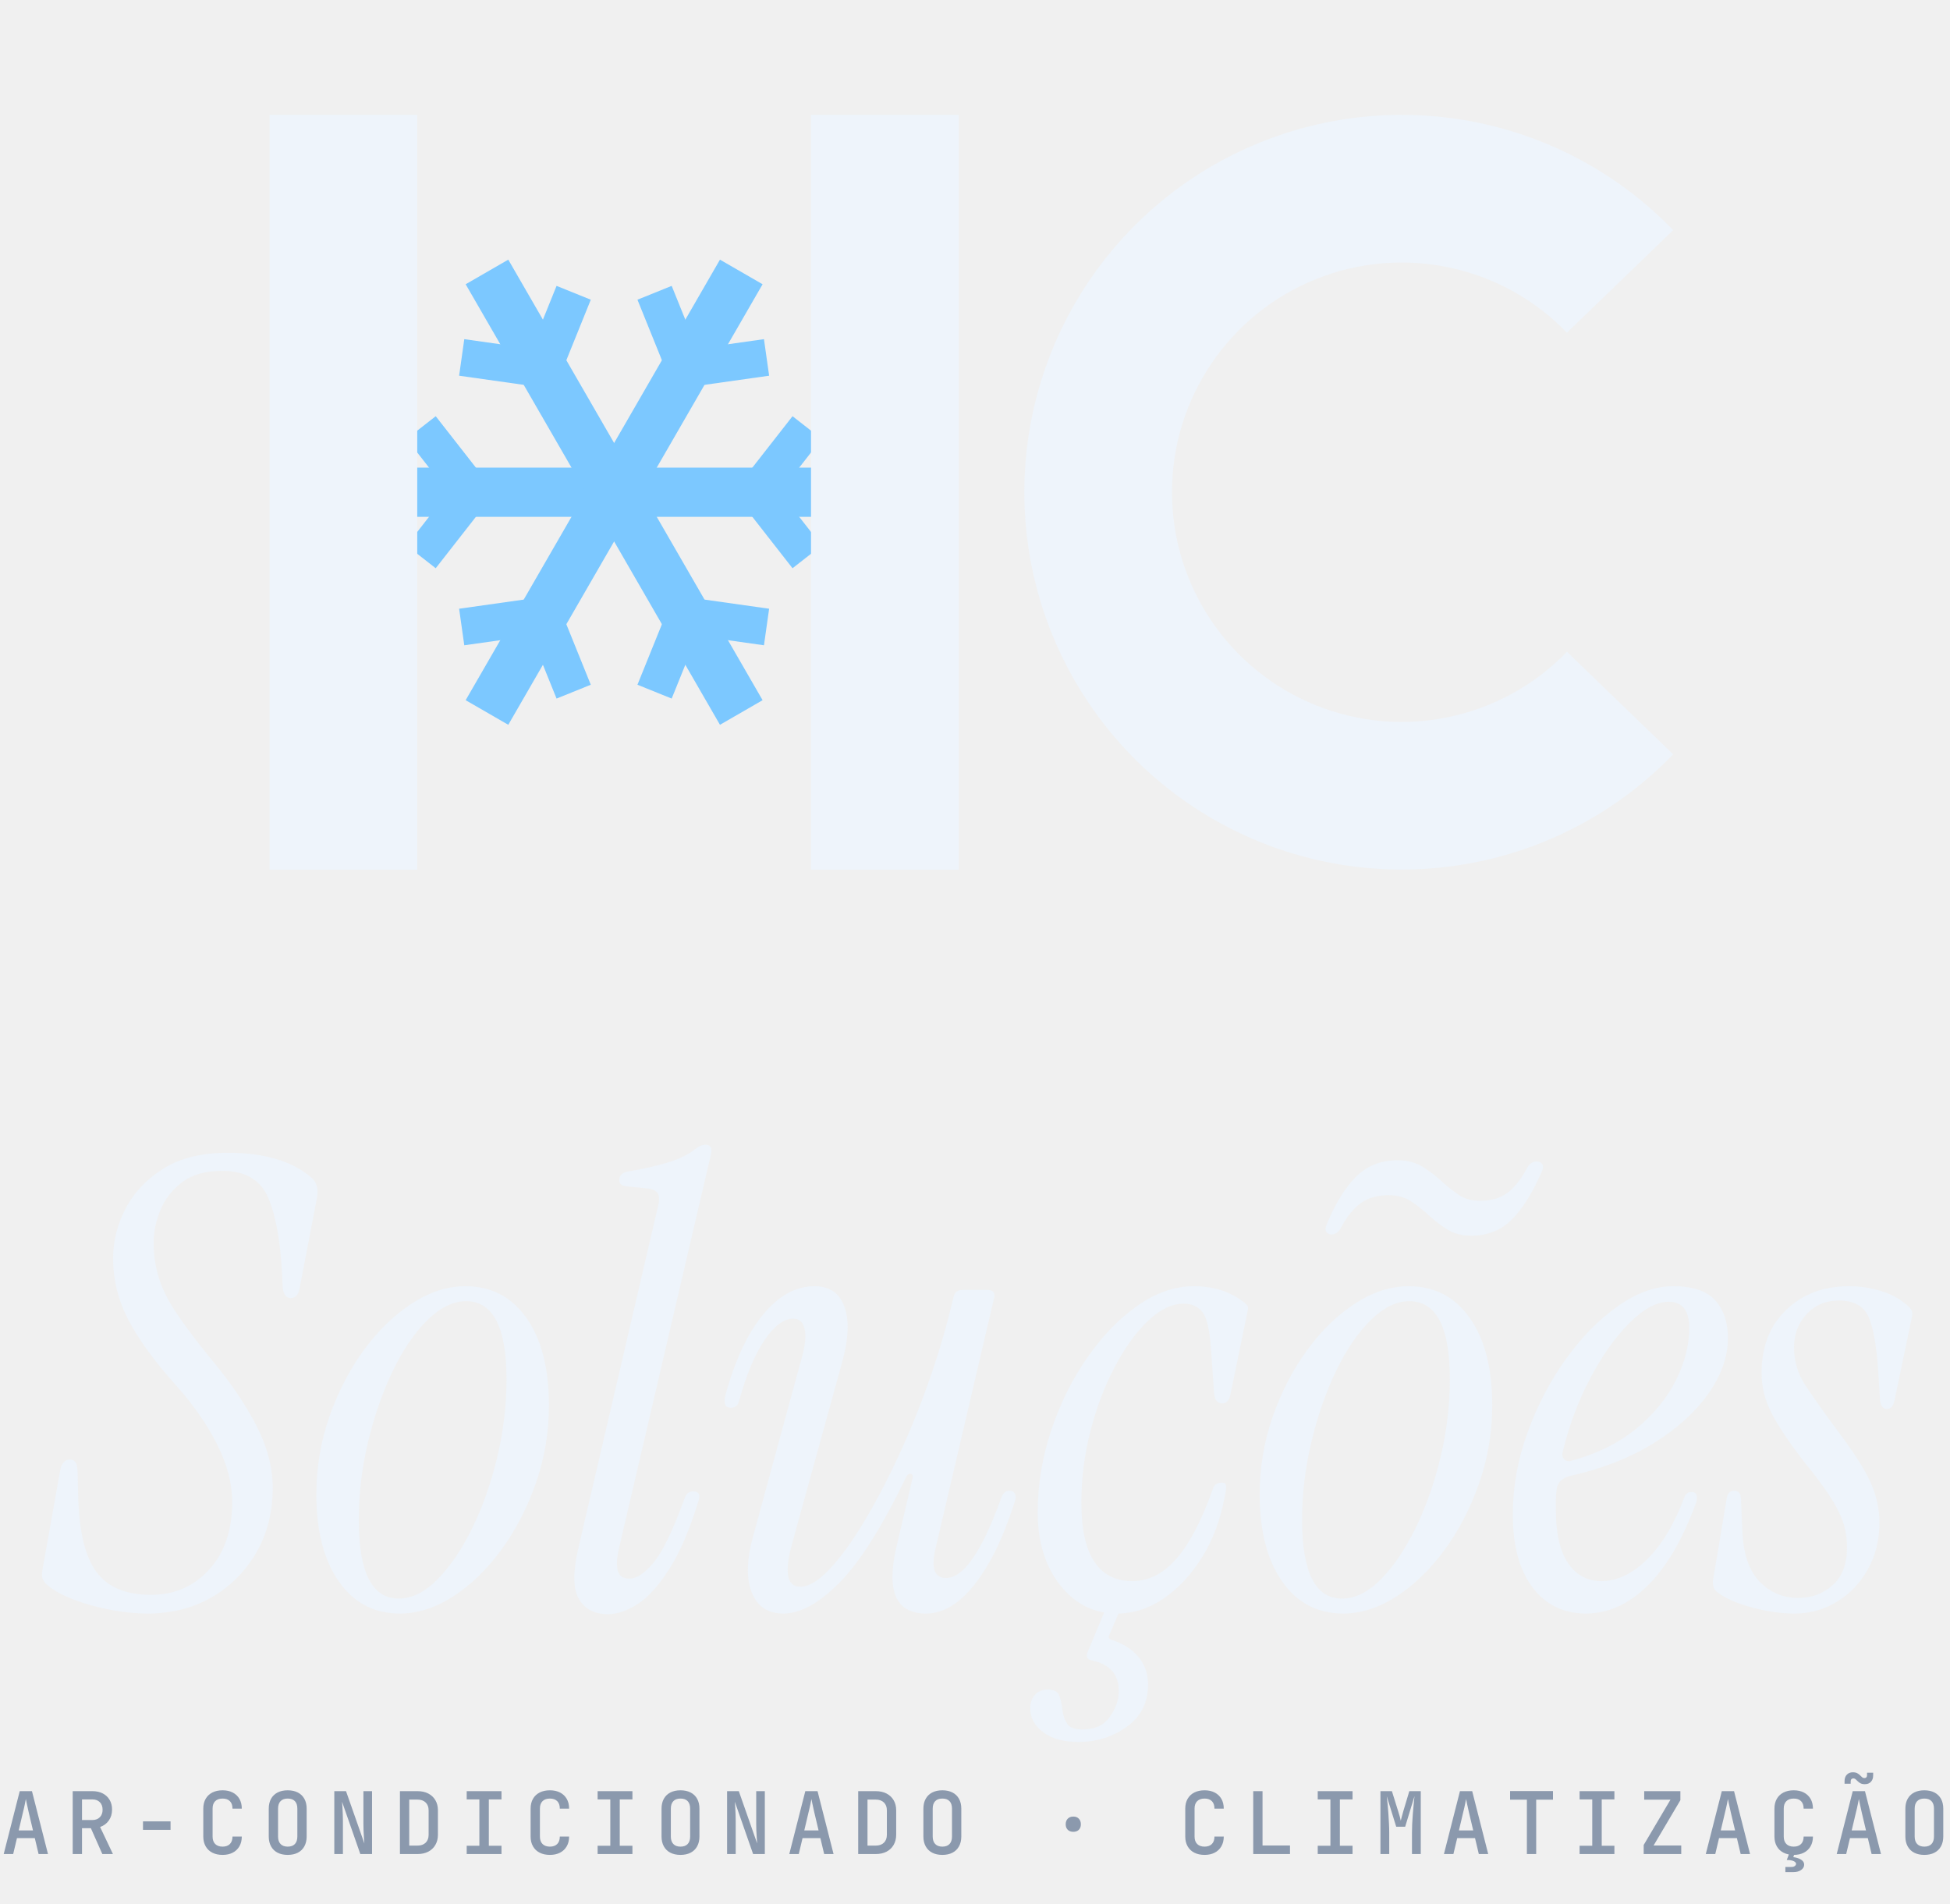
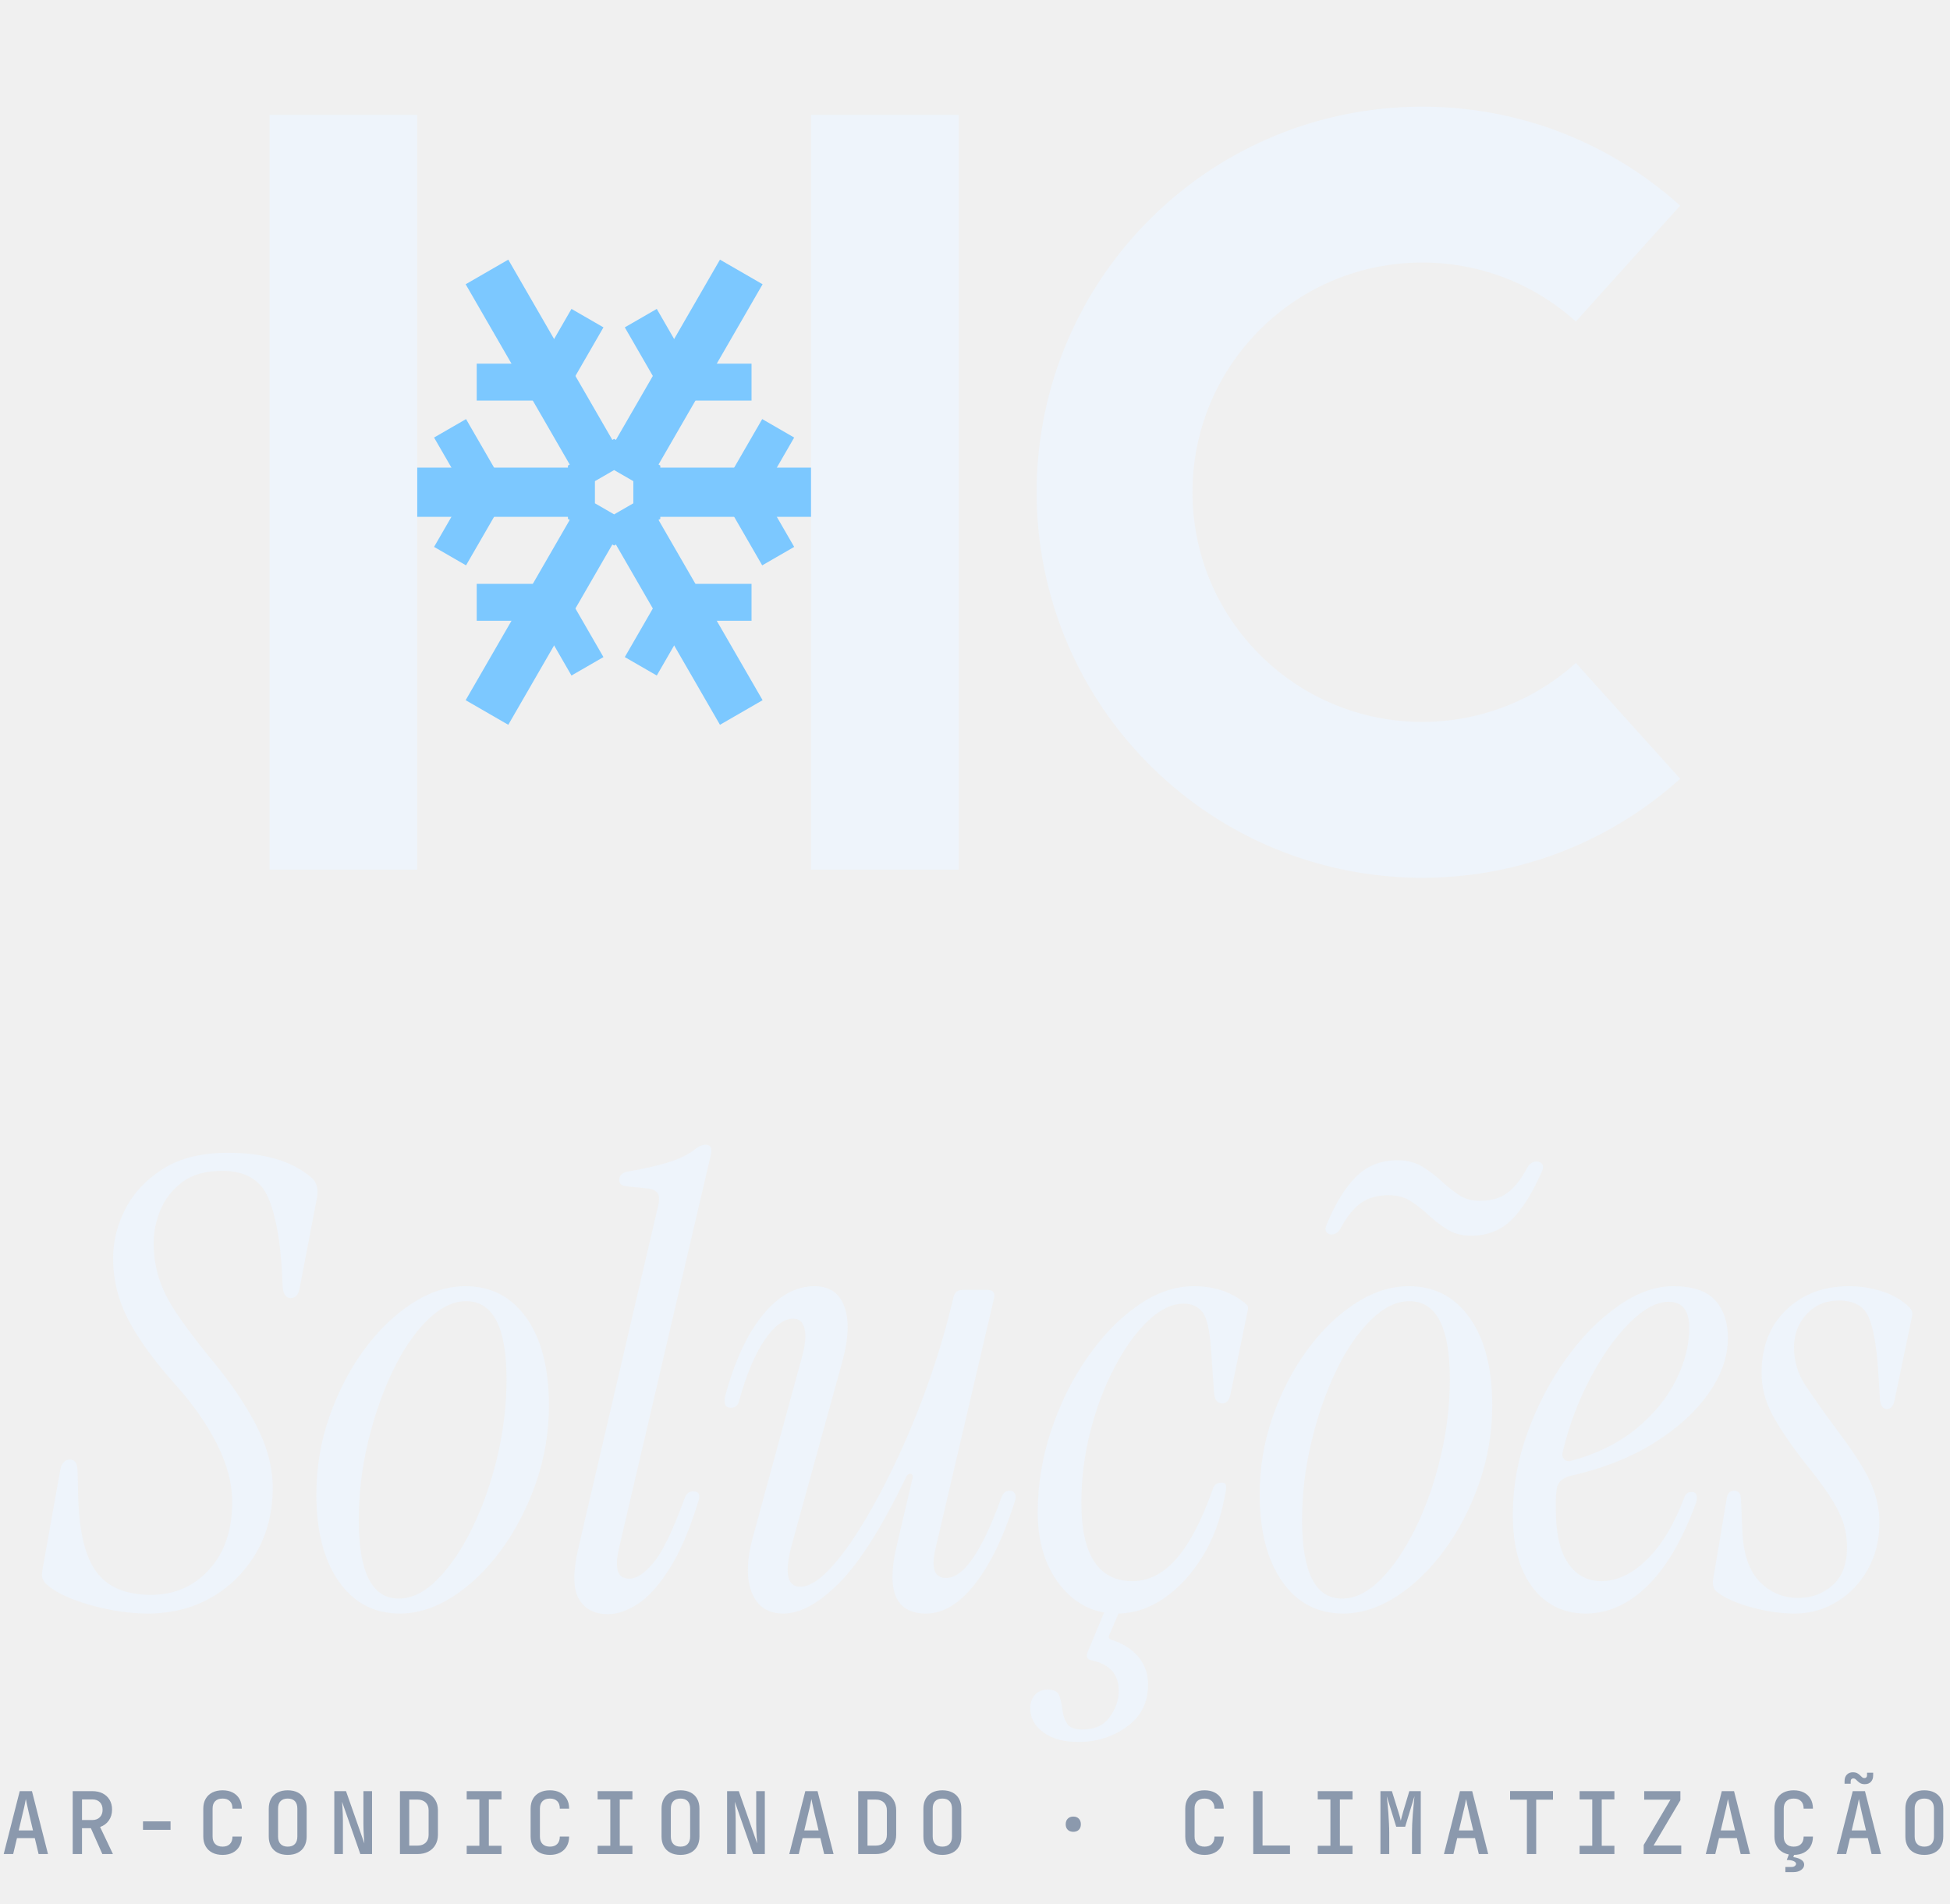
<svg xmlns="http://www.w3.org/2000/svg" viewBox="0 0 237.7 232">
  <g transform="translate(32.86 0)">
-     <path d="M42.00 60.00L73.00 60.00" stroke="#7cc8ff" stroke-width="6" stroke-linecap="butt" fill="none" />
-     <path d="M59.36 60.00L65.52 52.12" stroke="#7cc8ff" stroke-width="4.5" stroke-linecap="butt" fill="none" />
-     <path d="M59.36 60.00L65.52 67.88" stroke="#7cc8ff" stroke-width="4.5" stroke-linecap="butt" fill="none" />
-     <path d="M42.00 60.00L57.50 86.85" stroke="#7cc8ff" stroke-width="6" stroke-linecap="butt" fill="none" />
-     <path d="M50.68 75.03L60.58 76.43" stroke="#7cc8ff" stroke-width="4.5" stroke-linecap="butt" fill="none" />
-     <path d="M50.68 75.03L46.93 84.31" stroke="#7cc8ff" stroke-width="4.5" stroke-linecap="butt" fill="none" />
-     <path d="M42.00 60.00L26.50 86.85" stroke="#7cc8ff" stroke-width="6" stroke-linecap="butt" fill="none" />
-     <path d="M33.32 75.03L37.07 84.31" stroke="#7cc8ff" stroke-width="4.5" stroke-linecap="butt" fill="none" />
-     <path d="M33.32 75.03L23.42 76.43" stroke="#7cc8ff" stroke-width="4.5" stroke-linecap="butt" fill="none" />
-     <path d="M42.00 60.00L11.00 60.00" stroke="#7cc8ff" stroke-width="6" stroke-linecap="butt" fill="none" />
-     <path d="M24.64 60.00L18.48 67.88" stroke="#7cc8ff" stroke-width="4.5" stroke-linecap="butt" fill="none" />
-     <path d="M24.64 60.00L18.48 52.12" stroke="#7cc8ff" stroke-width="4.5" stroke-linecap="butt" fill="none" />
-     <path d="M42.00 60.00L26.50 33.15" stroke="#7cc8ff" stroke-width="6" stroke-linecap="butt" fill="none" />
-     <path d="M33.32 44.97L23.42 43.57" stroke="#7cc8ff" stroke-width="4.5" stroke-linecap="butt" fill="none" />
-     <path d="M33.32 44.97L37.07 35.69" stroke="#7cc8ff" stroke-width="4.5" stroke-linecap="butt" fill="none" />
-     <path d="M42.00 60.00L57.50 33.15" stroke="#7cc8ff" stroke-width="6" stroke-linecap="butt" fill="none" />
-     <path d="M50.68 44.97L46.93 35.69" stroke="#7cc8ff" stroke-width="4.5" stroke-linecap="butt" fill="none" />
-     <path d="M50.68 44.97L60.58 43.57" stroke="#7cc8ff" stroke-width="4.5" stroke-linecap="butt" fill="none" />
+     <mask id="hc834615" maskUnits="userSpaceOnUse" x="0" y="0" width="172" height="120">
+       <rect width="172" height="120" fill="#fff" />
+       <polygon points="44.34,61.35 42.00,62.70 39.66,61.35 39.66,58.65 42.00,57.30 44.34,58.65" fill="#000" />
+     </mask>
+     <g mask="url(#hc834615)">
+       <path d="M42.00 60.00L73.00 60.00" stroke="#7cc8ff" stroke-width="6" fill="none" />
+       <path d="M57.50 60.00L62.00 52.21" stroke="#7cc8ff" stroke-width="4.5" fill="none" />
+       <path d="M57.50 60.00L62.00 67.79" stroke="#7cc8ff" stroke-width="4.5" fill="none" />
+       <path d="M42.00 60.00L57.50 86.85" stroke="#7cc8ff" stroke-width="6" fill="none" />
+       <path d="M49.75 73.42L58.75 73.42" stroke="#7cc8ff" stroke-width="4.5" fill="none" />
+       <path d="M49.75 73.42L45.25 81.22" stroke="#7cc8ff" stroke-width="4.5" fill="none" />
+       <path d="M42.00 60.00L26.50 86.85" stroke="#7cc8ff" stroke-width="6" fill="none" />
+       <path d="M34.25 73.42L38.75 81.22" stroke="#7cc8ff" stroke-width="4.5" fill="none" />
+       <path d="M34.25 73.42L25.25 73.42" stroke="#7cc8ff" stroke-width="4.5" fill="none" />
+       <path d="M42.00 60.00L11.00 60.00" stroke="#7cc8ff" stroke-width="6" fill="none" />
+       <path d="M26.50 60.00L22.00 67.79" stroke="#7cc8ff" stroke-width="4.5" fill="none" />
+       <path d="M26.50 60.00L22.00 52.21" stroke="#7cc8ff" stroke-width="4.5" fill="none" />
+       <path d="M42.00 60.00L26.50 33.15" stroke="#7cc8ff" stroke-width="6" fill="none" />
+       <path d="M34.25 46.58L25.25 46.58" stroke="#7cc8ff" stroke-width="4.5" fill="none" />
+       <path d="M34.25 46.58L38.75 38.78" stroke="#7cc8ff" stroke-width="4.5" fill="none" />
+       <path d="M42.00 60.00L57.50 33.15" stroke="#7cc8ff" stroke-width="6" fill="none" />
+       <path d="M49.75 46.58L45.25 38.78" stroke="#7cc8ff" stroke-width="4.5" fill="none" />
+       <path d="M49.75 46.58L58.75 46.58" stroke="#7cc8ff" stroke-width="4.5" fill="none" />
+       <polygon points="47.63,63.25 42.00,66.50 36.37,63.25 36.37,56.75 42.00,53.50 47.63,56.75" fill="#7cc8ff" />
+     </g>
    <rect x="0" y="14" width="18" height="92" fill="#eef4fb" />
    <rect x="66" y="14" width="18" height="92" fill="#eef4fb" />
-     <path d="M164.62 34.30A37 37 0 1 0 164.62 85.70" fill="none" stroke="#eef4fb" stroke-width="18" />
+     <path d="M165.59 32.13A37.5 37.5 0 1 0 165.59 87.87" fill="none" stroke="#eef4fb" stroke-width="19" />
  </g>
  <g transform="translate(4.82 196)">
    <path d="M13.148 0.684Q11.02 0.684 8.626 0.228Q6.232 -0.228 4.142 -1.026Q2.052 -1.824 0.836 -2.888Q0.456 -3.268 0.342 -3.648Q0.228 -4.028 0.38 -4.788L2.508 -16.72Q2.736 -18.088 3.724 -18.088Q4.636 -18.088 4.636 -16.568L4.712 -13.604Q4.864 -7.22 6.916 -4.408Q8.968 -1.596 13.604 -1.596Q17.86 -1.596 20.672 -4.674Q23.484 -7.752 23.484 -12.92Q23.484 -16.264 21.66 -19.912Q19.836 -23.56 16.568 -27.208Q12.692 -31.54 10.83 -35.112Q8.968 -38.684 8.968 -42.636Q8.968 -45.752 10.488 -48.678Q12.008 -51.604 15.086 -53.542Q18.164 -55.48 22.952 -55.48Q29.564 -55.48 33.06 -52.516Q34.124 -51.68 33.82 -50.008L31.692 -38.912Q31.464 -37.772 30.628 -37.772Q29.792 -37.772 29.64 -39.064L29.564 -40.66Q29.26 -46.816 27.854 -50.046Q26.448 -53.276 22.268 -53.276Q19.228 -53.276 17.404 -51.908Q15.58 -50.54 14.744 -48.526Q13.908 -46.512 13.908 -44.536Q13.908 -42.332 14.516 -40.318Q15.124 -38.304 16.606 -36.062Q18.088 -33.82 20.672 -30.628Q24.32 -26.296 26.372 -22.344Q28.424 -18.392 28.424 -14.668Q28.424 -10.184 26.41 -6.726Q24.396 -3.268 20.976 -1.292Q17.556 0.684 13.148 0.684ZM43.928 0.684Q39.216 0.684 36.48 -3.23Q33.744 -7.144 33.744 -13.832Q33.744 -18.772 35.34 -23.332Q36.936 -27.892 39.558 -31.464Q42.18 -35.036 45.41 -37.126Q48.64 -39.216 51.908 -39.216Q56.62 -39.216 59.356 -35.34Q62.092 -31.464 62.092 -24.7Q62.092 -19.76 60.496 -15.2Q58.9 -10.64 56.278 -7.068Q53.656 -3.496 50.426 -1.406Q47.196 0.684 43.928 0.684ZM43.776 -1.14Q46.208 -1.14 48.526 -3.496Q50.844 -5.852 52.744 -9.728Q54.644 -13.604 55.784 -18.354Q56.924 -23.104 56.924 -27.892Q56.924 -37.392 51.984 -37.392Q49.628 -37.392 47.272 -35.074Q44.916 -32.756 43.054 -28.88Q41.192 -25.004 40.052 -20.254Q38.912 -15.504 38.912 -10.716Q38.912 -1.14 43.776 -1.14ZM69.312 0.76Q66.804 0.76 65.74 -1.102Q64.676 -2.964 65.664 -7.22L75.316 -48.64Q75.696 -50.008 75.354 -50.54Q75.012 -51.072 73.948 -51.148L71.668 -51.376Q70.528 -51.452 70.68 -52.364Q70.832 -53.048 71.744 -53.2Q74.48 -53.656 76.608 -54.302Q78.736 -54.948 80.028 -56.012Q80.636 -56.468 81.168 -56.468Q82.08 -56.468 81.852 -55.328L70.604 -7.144Q70.224 -5.472 70.49 -4.522Q70.756 -3.572 71.896 -3.572Q73.264 -3.572 74.898 -5.586Q76.532 -7.6 78.584 -13.224Q78.888 -14.212 79.648 -14.212Q80.788 -14.212 80.256 -12.844Q78.66 -7.676 76.722 -4.674Q74.784 -1.672 72.884 -0.456Q70.984 0.76 69.312 0.76ZM90.668 0.684Q87.856 0.684 86.83 -1.862Q85.804 -4.408 86.944 -8.588L92.948 -30.628Q93.556 -32.832 93.252 -34.048Q92.948 -35.264 91.884 -35.264Q90.136 -35.264 88.35 -32.604Q86.564 -29.944 85.272 -25.232Q85.044 -24.396 84.284 -24.396Q83.22 -24.396 83.6 -25.916Q85.348 -32.3 88.198 -35.758Q91.048 -39.216 94.468 -39.216Q97.204 -39.216 98.116 -36.708Q99.028 -34.2 97.812 -29.868L91.732 -7.828Q90.288 -2.584 92.72 -2.584Q94.24 -2.584 96.216 -4.636Q98.192 -6.688 100.358 -10.26Q102.524 -13.832 104.652 -18.392Q106.78 -22.952 108.528 -27.968Q110.276 -32.984 111.416 -37.924Q111.644 -38.76 112.48 -38.76H115.52Q116.584 -38.76 116.356 -37.772L109.212 -7.22Q108.376 -3.648 110.504 -3.648Q113.696 -3.648 117.192 -13.3Q117.496 -14.288 118.256 -14.288Q118.712 -14.288 118.902 -13.908Q119.092 -13.528 118.864 -12.92Q116.812 -6.46 114.0 -2.888Q111.188 0.684 108.072 0.684Q102.6 0.684 104.424 -7.296L106.4 -15.732Q106.552 -16.264 106.21 -16.34Q105.868 -16.416 105.64 -15.96Q101.232 -6.84 97.508 -3.078Q93.784 0.684 90.668 0.684ZM131.328 0.684Q127.148 0.684 124.412 -2.774Q121.676 -6.232 121.676 -11.628Q121.676 -16.72 123.31 -21.622Q124.944 -26.524 127.718 -30.514Q130.492 -34.504 133.874 -36.86Q137.256 -39.216 140.676 -39.216Q144.324 -39.216 146.832 -37.24Q147.212 -36.936 147.288 -36.746Q147.364 -36.556 147.212 -35.948L145.16 -25.992Q144.932 -24.928 144.172 -24.928Q143.336 -24.928 143.184 -26.068L142.804 -31.464Q142.576 -34.96 141.778 -36.024Q140.98 -37.088 139.46 -37.088Q137.332 -37.088 135.128 -34.998Q132.924 -32.908 131.062 -29.374Q129.2 -25.84 128.098 -21.546Q126.996 -17.252 126.996 -12.844Q126.996 -3.268 133.228 -3.268Q136.192 -3.268 138.586 -6.004Q140.98 -8.74 143.032 -14.516Q143.26 -15.276 144.096 -15.276Q144.552 -15.276 144.628 -14.934Q144.704 -14.592 144.476 -13.604Q143.716 -9.424 141.74 -6.232Q139.764 -3.04 137.066 -1.178Q134.368 0.684 131.328 0.684ZM132.24 -0.988 130.416 3.268Q130.188 3.724 130.644 3.876Q132.772 4.56 133.95 5.966Q135.128 7.372 135.128 9.348Q135.128 12.616 132.544 14.478Q129.96 16.34 126.616 16.34Q123.956 16.34 122.36 15.162Q120.764 13.984 120.764 12.236Q120.764 11.248 121.334 10.602Q121.904 9.956 122.892 9.956Q124.032 9.956 124.298 10.678Q124.564 11.4 124.678 12.388Q124.792 13.376 125.248 14.098Q125.704 14.82 127.148 14.82Q129.352 14.82 130.454 13.3Q131.556 11.78 131.556 10.108Q131.556 7.068 128.212 6.384Q127.452 6.232 127.756 5.396L130.416 -0.988ZM158.916 0.684Q154.204 0.684 151.468 -3.23Q148.732 -7.144 148.732 -13.832Q148.732 -18.772 150.328 -23.332Q151.924 -27.892 154.546 -31.464Q157.168 -35.036 160.398 -37.126Q163.628 -39.216 166.896 -39.216Q171.608 -39.216 174.344 -35.34Q177.08 -31.464 177.08 -24.7Q177.08 -19.76 175.484 -15.2Q173.888 -10.64 171.266 -7.068Q168.644 -3.496 165.414 -1.406Q162.184 0.684 158.916 0.684ZM158.764 -1.14Q161.196 -1.14 163.514 -3.496Q165.832 -5.852 167.732 -9.728Q169.632 -13.604 170.772 -18.354Q171.912 -23.104 171.912 -27.892Q171.912 -37.392 166.972 -37.392Q164.616 -37.392 162.26 -35.074Q159.904 -32.756 158.042 -28.88Q156.18 -25.004 155.04 -20.254Q153.9 -15.504 153.9 -10.716Q153.9 -1.14 158.764 -1.14ZM174.496 -45.372Q172.824 -45.372 171.608 -46.132Q170.392 -46.892 169.366 -47.842Q168.34 -48.792 167.2 -49.552Q166.06 -50.312 164.464 -50.312Q162.412 -50.312 161.082 -49.362Q159.752 -48.412 158.688 -46.436Q158.232 -45.524 157.472 -45.524Q157.092 -45.524 156.864 -45.828Q156.636 -46.132 156.864 -46.664Q158.46 -50.54 160.474 -52.554Q162.488 -54.568 165.528 -54.568Q167.276 -54.568 168.53 -53.808Q169.784 -53.048 170.81 -52.098Q171.836 -51.148 172.938 -50.388Q174.04 -49.628 175.56 -49.628Q177.612 -49.628 178.904 -50.578Q180.196 -51.528 181.26 -53.504Q181.716 -54.416 182.476 -54.416Q182.932 -54.416 183.16 -54.112Q183.388 -53.808 183.16 -53.276Q181.488 -49.4 179.512 -47.386Q177.536 -45.372 174.496 -45.372ZM188.48 0.684Q184.452 0.684 182.02 -2.47Q179.588 -5.624 179.588 -11.4Q179.588 -16.416 181.374 -21.356Q183.16 -26.296 186.048 -30.324Q188.936 -34.352 192.394 -36.784Q195.852 -39.216 199.12 -39.216Q202.692 -39.216 204.25 -37.506Q205.808 -35.796 205.808 -32.908Q205.808 -29.488 203.414 -26.106Q201.02 -22.724 196.726 -20.064Q192.432 -17.404 186.656 -16.112Q184.984 -15.732 184.908 -14.212Q184.832 -13.68 184.832 -13.11Q184.832 -12.54 184.832 -12.008Q184.832 -7.676 186.314 -5.472Q187.796 -3.268 190.38 -3.268Q193.268 -3.268 195.966 -5.928Q198.664 -8.588 200.488 -13.452Q200.716 -14.136 201.4 -14.136Q201.856 -14.136 201.97 -13.756Q202.084 -13.376 201.932 -12.844Q199.5 -6.156 196.042 -2.736Q192.584 0.684 188.48 0.684ZM185.668 -19.0Q185.516 -18.468 185.858 -18.126Q186.2 -17.784 186.732 -17.936Q191.444 -19.228 194.636 -21.85Q197.828 -24.472 199.462 -27.74Q201.096 -31.008 201.096 -34.124Q201.096 -37.316 198.588 -37.316Q196.384 -37.316 193.8 -34.732Q191.216 -32.148 189.012 -27.968Q186.808 -23.788 185.668 -19.0ZM213.94 0.684Q211.432 0.684 208.658 -0.076Q205.884 -0.836 204.44 -1.976Q203.908 -2.432 203.984 -3.344L205.656 -13.3Q205.808 -14.288 206.568 -14.288Q207.404 -14.288 207.404 -13.224L207.556 -9.576Q207.708 -5.244 209.646 -3.23Q211.584 -1.216 214.396 -1.216Q216.828 -1.216 218.576 -2.774Q220.324 -4.332 220.324 -7.372Q220.324 -9.12 219.792 -10.602Q219.26 -12.084 218.12 -13.794Q216.98 -15.504 215.004 -17.936Q212.42 -21.28 211.166 -23.674Q209.912 -26.068 209.912 -28.652Q209.912 -33.44 212.914 -36.328Q215.916 -39.216 220.552 -39.216Q222.604 -39.216 224.542 -38.608Q226.48 -38.0 227.772 -36.784Q228.456 -36.252 228.228 -35.416L226.1 -25.232Q225.872 -24.244 225.188 -24.244Q224.504 -24.244 224.352 -25.308L224.124 -28.956Q223.82 -33.516 222.946 -35.492Q222.072 -37.468 219.336 -37.468Q216.904 -37.468 215.384 -35.796Q213.864 -34.124 213.864 -31.768Q213.864 -29.26 215.232 -27.17Q216.6 -25.08 218.956 -21.888Q222.072 -17.784 223.174 -15.352Q224.276 -12.92 224.276 -10.412Q224.276 -7.22 222.87 -4.712Q221.464 -2.204 219.108 -0.76Q216.752 0.684 213.94 0.684Z" fill="#eef4fb" />
  </g>
  <g transform="translate(0.00 226)">
    <path d="M0.452 0.0 2.405 -7.665H3.896L5.849 0.0H4.704L4.242 -1.943H2.069L1.607 0.0ZM2.279 -2.877H4.022L3.497 -5.093Q3.36 -5.681 3.271 -6.116Q3.182 -6.552 3.15 -6.71Q3.119 -6.552 3.035 -6.116Q2.951 -5.681 2.804 -5.103ZM8.862 0.0V-7.665H11.267Q11.991 -7.665 12.527 -7.387Q13.062 -7.109 13.361 -6.604Q13.661 -6.101 13.661 -5.418Q13.661 -4.652 13.267 -4.09Q12.873 -3.528 12.201 -3.297L13.766 0.0H12.474L11.078 -3.15H9.996V0.0ZM9.996 -4.147H11.267Q11.834 -4.147 12.17 -4.489Q12.506 -4.83 12.506 -5.397Q12.506 -5.985 12.17 -6.321Q11.834 -6.657 11.267 -6.657H9.996ZM17.43 -2.951V-3.98H20.79V-2.951ZM27.132 0.105Q26.418 0.105 25.888 -0.163Q25.358 -0.431 25.069 -0.94Q24.78 -1.449 24.78 -2.131V-5.534Q24.78 -6.227 25.069 -6.731Q25.358 -7.235 25.888 -7.502Q26.418 -7.77 27.132 -7.77Q27.846 -7.77 28.371 -7.497Q28.896 -7.224 29.185 -6.725Q29.474 -6.227 29.474 -5.534H28.34Q28.34 -6.132 28.025 -6.447Q27.71 -6.762 27.132 -6.762Q26.555 -6.762 26.234 -6.447Q25.914 -6.132 25.914 -5.544V-2.131Q25.914 -1.544 26.234 -1.223Q26.555 -0.903 27.132 -0.903Q27.71 -0.903 28.025 -1.223Q28.34 -1.544 28.34 -2.131H29.474Q29.474 -1.449 29.185 -0.945Q28.896 -0.441 28.371 -0.168Q27.846 0.105 27.132 0.105ZM35.07 0.105Q34.356 0.105 33.836 -0.163Q33.317 -0.431 33.038 -0.94Q32.76 -1.449 32.76 -2.131V-5.534Q32.76 -6.227 33.038 -6.731Q33.317 -7.235 33.836 -7.502Q34.356 -7.77 35.07 -7.77Q35.784 -7.77 36.304 -7.502Q36.824 -7.235 37.102 -6.731Q37.38 -6.227 37.38 -5.544V-2.131Q37.38 -1.449 37.102 -0.94Q36.824 -0.431 36.304 -0.163Q35.784 0.105 35.07 0.105ZM35.07 -0.903Q35.648 -0.903 35.947 -1.223Q36.246 -1.544 36.246 -2.131V-5.534Q36.246 -6.132 35.947 -6.447Q35.648 -6.762 35.07 -6.762Q34.503 -6.762 34.199 -6.447Q33.894 -6.132 33.894 -5.534V-2.131Q33.894 -1.544 34.199 -1.223Q34.503 -0.903 35.07 -0.903ZM40.751 0.0V-7.665H42.179L44.415 -1.292Q44.394 -1.596 44.363 -2.016Q44.331 -2.436 44.315 -2.888Q44.3 -3.339 44.3 -3.707V-7.665H45.35V0.0H43.922L41.696 -6.374Q41.717 -6.101 41.743 -5.691Q41.769 -5.282 41.785 -4.841Q41.801 -4.4 41.801 -4.022V0.0ZM48.752 0.0V-7.665H50.894Q51.65 -7.665 52.206 -7.376Q52.763 -7.088 53.072 -6.562Q53.382 -6.038 53.382 -5.324V-2.352Q53.382 -1.649 53.072 -1.113Q52.763 -0.578 52.206 -0.289Q51.65 0.0 50.894 0.0ZM49.886 -1.029H50.894Q51.524 -1.029 51.886 -1.381Q52.248 -1.733 52.248 -2.352V-5.324Q52.248 -5.933 51.886 -6.284Q51.524 -6.636 50.894 -6.636H49.886ZM56.889 0.0V-1.008H58.433V-6.657H56.889V-7.665H61.131V-6.657H59.588V-1.008H61.131V0.0ZM67.032 0.105Q66.318 0.105 65.788 -0.163Q65.258 -0.431 64.969 -0.94Q64.68 -1.449 64.68 -2.131V-5.534Q64.68 -6.227 64.969 -6.731Q65.258 -7.235 65.788 -7.502Q66.318 -7.77 67.032 -7.77Q67.746 -7.77 68.271 -7.497Q68.796 -7.224 69.085 -6.725Q69.374 -6.227 69.374 -5.534H68.24Q68.24 -6.132 67.925 -6.447Q67.61 -6.762 67.032 -6.762Q66.455 -6.762 66.134 -6.447Q65.814 -6.132 65.814 -5.544V-2.131Q65.814 -1.544 66.134 -1.223Q66.455 -0.903 67.032 -0.903Q67.61 -0.903 67.925 -1.223Q68.24 -1.544 68.24 -2.131H69.374Q69.374 -1.449 69.085 -0.945Q68.796 -0.441 68.271 -0.168Q67.746 0.105 67.032 0.105ZM72.849 0.0V-1.008H74.393V-6.657H72.849V-7.665H77.091V-6.657H75.548V-1.008H77.091V0.0ZM82.95 0.105Q82.236 0.105 81.716 -0.163Q81.197 -0.431 80.918 -0.94Q80.64 -1.449 80.64 -2.131V-5.534Q80.64 -6.227 80.918 -6.731Q81.197 -7.235 81.716 -7.502Q82.236 -7.77 82.95 -7.77Q83.664 -7.77 84.184 -7.502Q84.704 -7.235 84.982 -6.731Q85.26 -6.227 85.26 -5.544V-2.131Q85.26 -1.449 84.982 -0.94Q84.704 -0.431 84.184 -0.163Q83.664 0.105 82.95 0.105ZM82.95 -0.903Q83.528 -0.903 83.827 -1.223Q84.126 -1.544 84.126 -2.131V-5.534Q84.126 -6.132 83.827 -6.447Q83.528 -6.762 82.95 -6.762Q82.383 -6.762 82.079 -6.447Q81.774 -6.132 81.774 -5.534V-2.131Q81.774 -1.544 82.079 -1.223Q82.383 -0.903 82.95 -0.903ZM88.631 0.0V-7.665H90.059L92.295 -1.292Q92.274 -1.596 92.243 -2.016Q92.211 -2.436 92.195 -2.888Q92.18 -3.339 92.18 -3.707V-7.665H93.23V0.0H91.802L89.576 -6.374Q89.597 -6.101 89.623 -5.691Q89.649 -5.282 89.665 -4.841Q89.681 -4.4 89.681 -4.022V0.0ZM96.212 0.0 98.165 -7.665H99.656L101.609 0.0H100.464L100.002 -1.943H97.829L97.367 0.0ZM98.039 -2.877H99.782L99.257 -5.093Q99.12 -5.681 99.031 -6.116Q98.942 -6.552 98.91 -6.71Q98.879 -6.552 98.795 -6.116Q98.711 -5.681 98.564 -5.103ZM104.612 0.0V-7.665H106.754Q107.51 -7.665 108.066 -7.376Q108.623 -7.088 108.932 -6.562Q109.242 -6.038 109.242 -5.324V-2.352Q109.242 -1.649 108.932 -1.113Q108.623 -0.578 108.066 -0.289Q107.51 0.0 106.754 0.0ZM105.746 -1.029H106.754Q107.384 -1.029 107.746 -1.381Q108.108 -1.733 108.108 -2.352V-5.324Q108.108 -5.933 107.746 -6.284Q107.384 -6.636 106.754 -6.636H105.746ZM114.87 0.105Q114.156 0.105 113.636 -0.163Q113.117 -0.431 112.838 -0.94Q112.56 -1.449 112.56 -2.131V-5.534Q112.56 -6.227 112.838 -6.731Q113.117 -7.235 113.636 -7.502Q114.156 -7.77 114.87 -7.77Q115.584 -7.77 116.104 -7.502Q116.624 -7.235 116.902 -6.731Q117.18 -6.227 117.18 -5.544V-2.131Q117.18 -1.449 116.902 -0.94Q116.624 -0.431 116.104 -0.163Q115.584 0.105 114.87 0.105ZM114.87 -0.903Q115.448 -0.903 115.747 -1.223Q116.046 -1.544 116.046 -2.131V-5.534Q116.046 -6.132 115.747 -6.447Q115.448 -6.762 114.87 -6.762Q114.303 -6.762 113.999 -6.447Q113.694 -6.132 113.694 -5.534V-2.131Q113.694 -1.544 113.999 -1.223Q114.303 -0.903 114.87 -0.903ZM130.83 -2.709Q130.41 -2.709 130.158 -2.956Q129.906 -3.203 129.906 -3.623Q129.906 -4.053 130.158 -4.31Q130.41 -4.567 130.83 -4.567Q131.261 -4.567 131.507 -4.31Q131.754 -4.053 131.754 -3.623Q131.754 -3.203 131.507 -2.956Q131.261 -2.709 130.83 -2.709ZM146.832 0.105Q146.118 0.105 145.588 -0.163Q145.058 -0.431 144.769 -0.94Q144.48 -1.449 144.48 -2.131V-5.534Q144.48 -6.227 144.769 -6.731Q145.058 -7.235 145.588 -7.502Q146.118 -7.77 146.832 -7.77Q147.546 -7.77 148.071 -7.497Q148.596 -7.224 148.885 -6.725Q149.174 -6.227 149.174 -5.534H148.04Q148.04 -6.132 147.725 -6.447Q147.41 -6.762 146.832 -6.762Q146.255 -6.762 145.934 -6.447Q145.614 -6.132 145.614 -5.544V-2.131Q145.614 -1.544 145.934 -1.223Q146.255 -0.903 146.832 -0.903Q147.41 -0.903 147.725 -1.223Q148.04 -1.544 148.04 -2.131H149.174Q149.174 -1.449 148.885 -0.945Q148.596 -0.441 148.071 -0.168Q147.546 0.105 146.832 0.105ZM152.765 0.0V-7.665H153.899V-1.04H157.248V0.0ZM160.629 0.0V-1.008H162.173V-6.657H160.629V-7.665H164.871V-6.657H163.328V-1.008H164.871V0.0ZM168.273 0.0V-7.665H169.669L170.436 -5.208Q170.552 -4.862 170.636 -4.541Q170.72 -4.221 170.751 -4.064Q170.793 -4.221 170.872 -4.541Q170.951 -4.862 171.056 -5.208L171.791 -7.665H173.187V0.0H172.116V-2.583Q172.116 -3.077 172.142 -3.68Q172.169 -4.284 172.221 -4.898Q172.274 -5.513 172.326 -6.074Q172.379 -6.636 172.421 -7.056L171.287 -3.329H170.195L169.04 -7.056Q169.092 -6.647 169.144 -6.106Q169.197 -5.565 169.239 -4.956Q169.281 -4.347 169.312 -3.733Q169.344 -3.119 169.344 -2.583V0.0ZM176.012 0.0 177.965 -7.665H179.456L181.409 0.0H180.264L179.802 -1.943H177.629L177.167 0.0ZM177.839 -2.877H179.582L179.056 -5.093Q178.92 -5.681 178.831 -6.116Q178.742 -6.552 178.71 -6.71Q178.679 -6.552 178.595 -6.116Q178.511 -5.681 178.364 -5.103ZM186.123 0.0V-6.626H184.076V-7.676H189.304V-6.626H187.257V0.0ZM192.549 0.0V-1.008H194.092V-6.657H192.549V-7.665H196.791V-6.657H195.247V-1.008H196.791V0.0ZM200.361 0.0V-1.103L203.626 -6.626H200.424V-7.665H204.834V-6.562L201.568 -1.04H204.939V0.0ZM207.931 0.0 209.884 -7.665H211.375L213.328 0.0H212.184L211.722 -1.943H209.548L209.086 0.0ZM209.758 -2.877H211.501L210.976 -5.093Q210.84 -5.681 210.751 -6.116Q210.661 -6.552 210.63 -6.71Q210.598 -6.552 210.514 -6.116Q210.43 -5.681 210.283 -5.103ZM217.633 2.205V1.575H218.4Q218.641 1.575 218.788 1.454Q218.935 1.334 218.935 1.197Q218.935 0.998 218.636 0.861Q218.337 0.725 217.801 0.725L218.169 -0.242H218.809L218.599 0.378Q218.883 0.41 219.193 0.515Q219.502 0.62 219.712 0.814Q219.922 1.008 219.922 1.302Q219.922 1.67 219.56 1.937Q219.198 2.205 218.599 2.205ZM218.652 0.105Q217.938 0.105 217.408 -0.163Q216.877 -0.431 216.589 -0.94Q216.3 -1.449 216.3 -2.131V-5.534Q216.3 -6.227 216.589 -6.731Q216.877 -7.235 217.408 -7.502Q217.938 -7.77 218.652 -7.77Q219.366 -7.77 219.891 -7.497Q220.416 -7.224 220.705 -6.725Q220.993 -6.227 220.993 -5.534H219.859Q219.859 -6.132 219.544 -6.447Q219.229 -6.762 218.652 -6.762Q218.074 -6.762 217.754 -6.447Q217.434 -6.132 217.434 -5.544V-2.131Q217.434 -1.544 217.754 -1.223Q218.074 -0.903 218.652 -0.903Q219.229 -0.903 219.544 -1.223Q219.859 -1.544 219.859 -2.131H220.993Q220.993 -1.449 220.705 -0.945Q220.416 -0.441 219.891 -0.168Q219.366 0.105 218.652 0.105ZM223.891 0.0 225.844 -7.665H227.335L229.288 0.0H228.144L227.682 -1.943H225.508L225.046 0.0ZM225.718 -2.877H227.461L226.936 -5.093Q226.8 -5.681 226.711 -6.116Q226.621 -6.552 226.59 -6.71Q226.558 -6.552 226.474 -6.116Q226.39 -5.681 226.243 -5.103ZM227.325 -8.516Q226.999 -8.516 226.8 -8.62Q226.6 -8.726 226.464 -8.862Q226.327 -8.998 226.201 -9.109Q226.075 -9.219 225.907 -9.219Q225.771 -9.219 225.682 -9.125Q225.592 -9.03 225.592 -8.851V-8.568H224.847V-8.894Q224.847 -9.387 225.125 -9.676Q225.403 -9.965 225.855 -9.965Q226.18 -9.965 226.38 -9.86Q226.579 -9.755 226.716 -9.618Q226.852 -9.482 226.978 -9.371Q227.104 -9.261 227.272 -9.261Q227.419 -9.261 227.503 -9.35Q227.587 -9.44 227.587 -9.607V-9.912H228.333V-9.587Q228.333 -9.093 228.06 -8.804Q227.787 -8.516 227.325 -8.516ZM234.57 0.105Q233.856 0.105 233.336 -0.163Q232.816 -0.431 232.538 -0.94Q232.26 -1.449 232.26 -2.131V-5.534Q232.26 -6.227 232.538 -6.731Q232.816 -7.235 233.336 -7.502Q233.856 -7.77 234.57 -7.77Q235.284 -7.77 235.804 -7.502Q236.323 -7.235 236.602 -6.731Q236.88 -6.227 236.88 -5.544V-2.131Q236.88 -1.449 236.602 -0.94Q236.323 -0.431 235.804 -0.163Q235.284 0.105 234.57 0.105ZM234.57 -0.903Q235.147 -0.903 235.447 -1.223Q235.746 -1.544 235.746 -2.131V-5.534Q235.746 -6.132 235.447 -6.447Q235.147 -6.762 234.57 -6.762Q234.003 -6.762 233.698 -6.447Q233.394 -6.132 233.394 -5.534V-2.131Q233.394 -1.544 233.698 -1.223Q234.003 -0.903 234.57 -0.903Z" fill="#8b99ad" />
  </g>
</svg>
